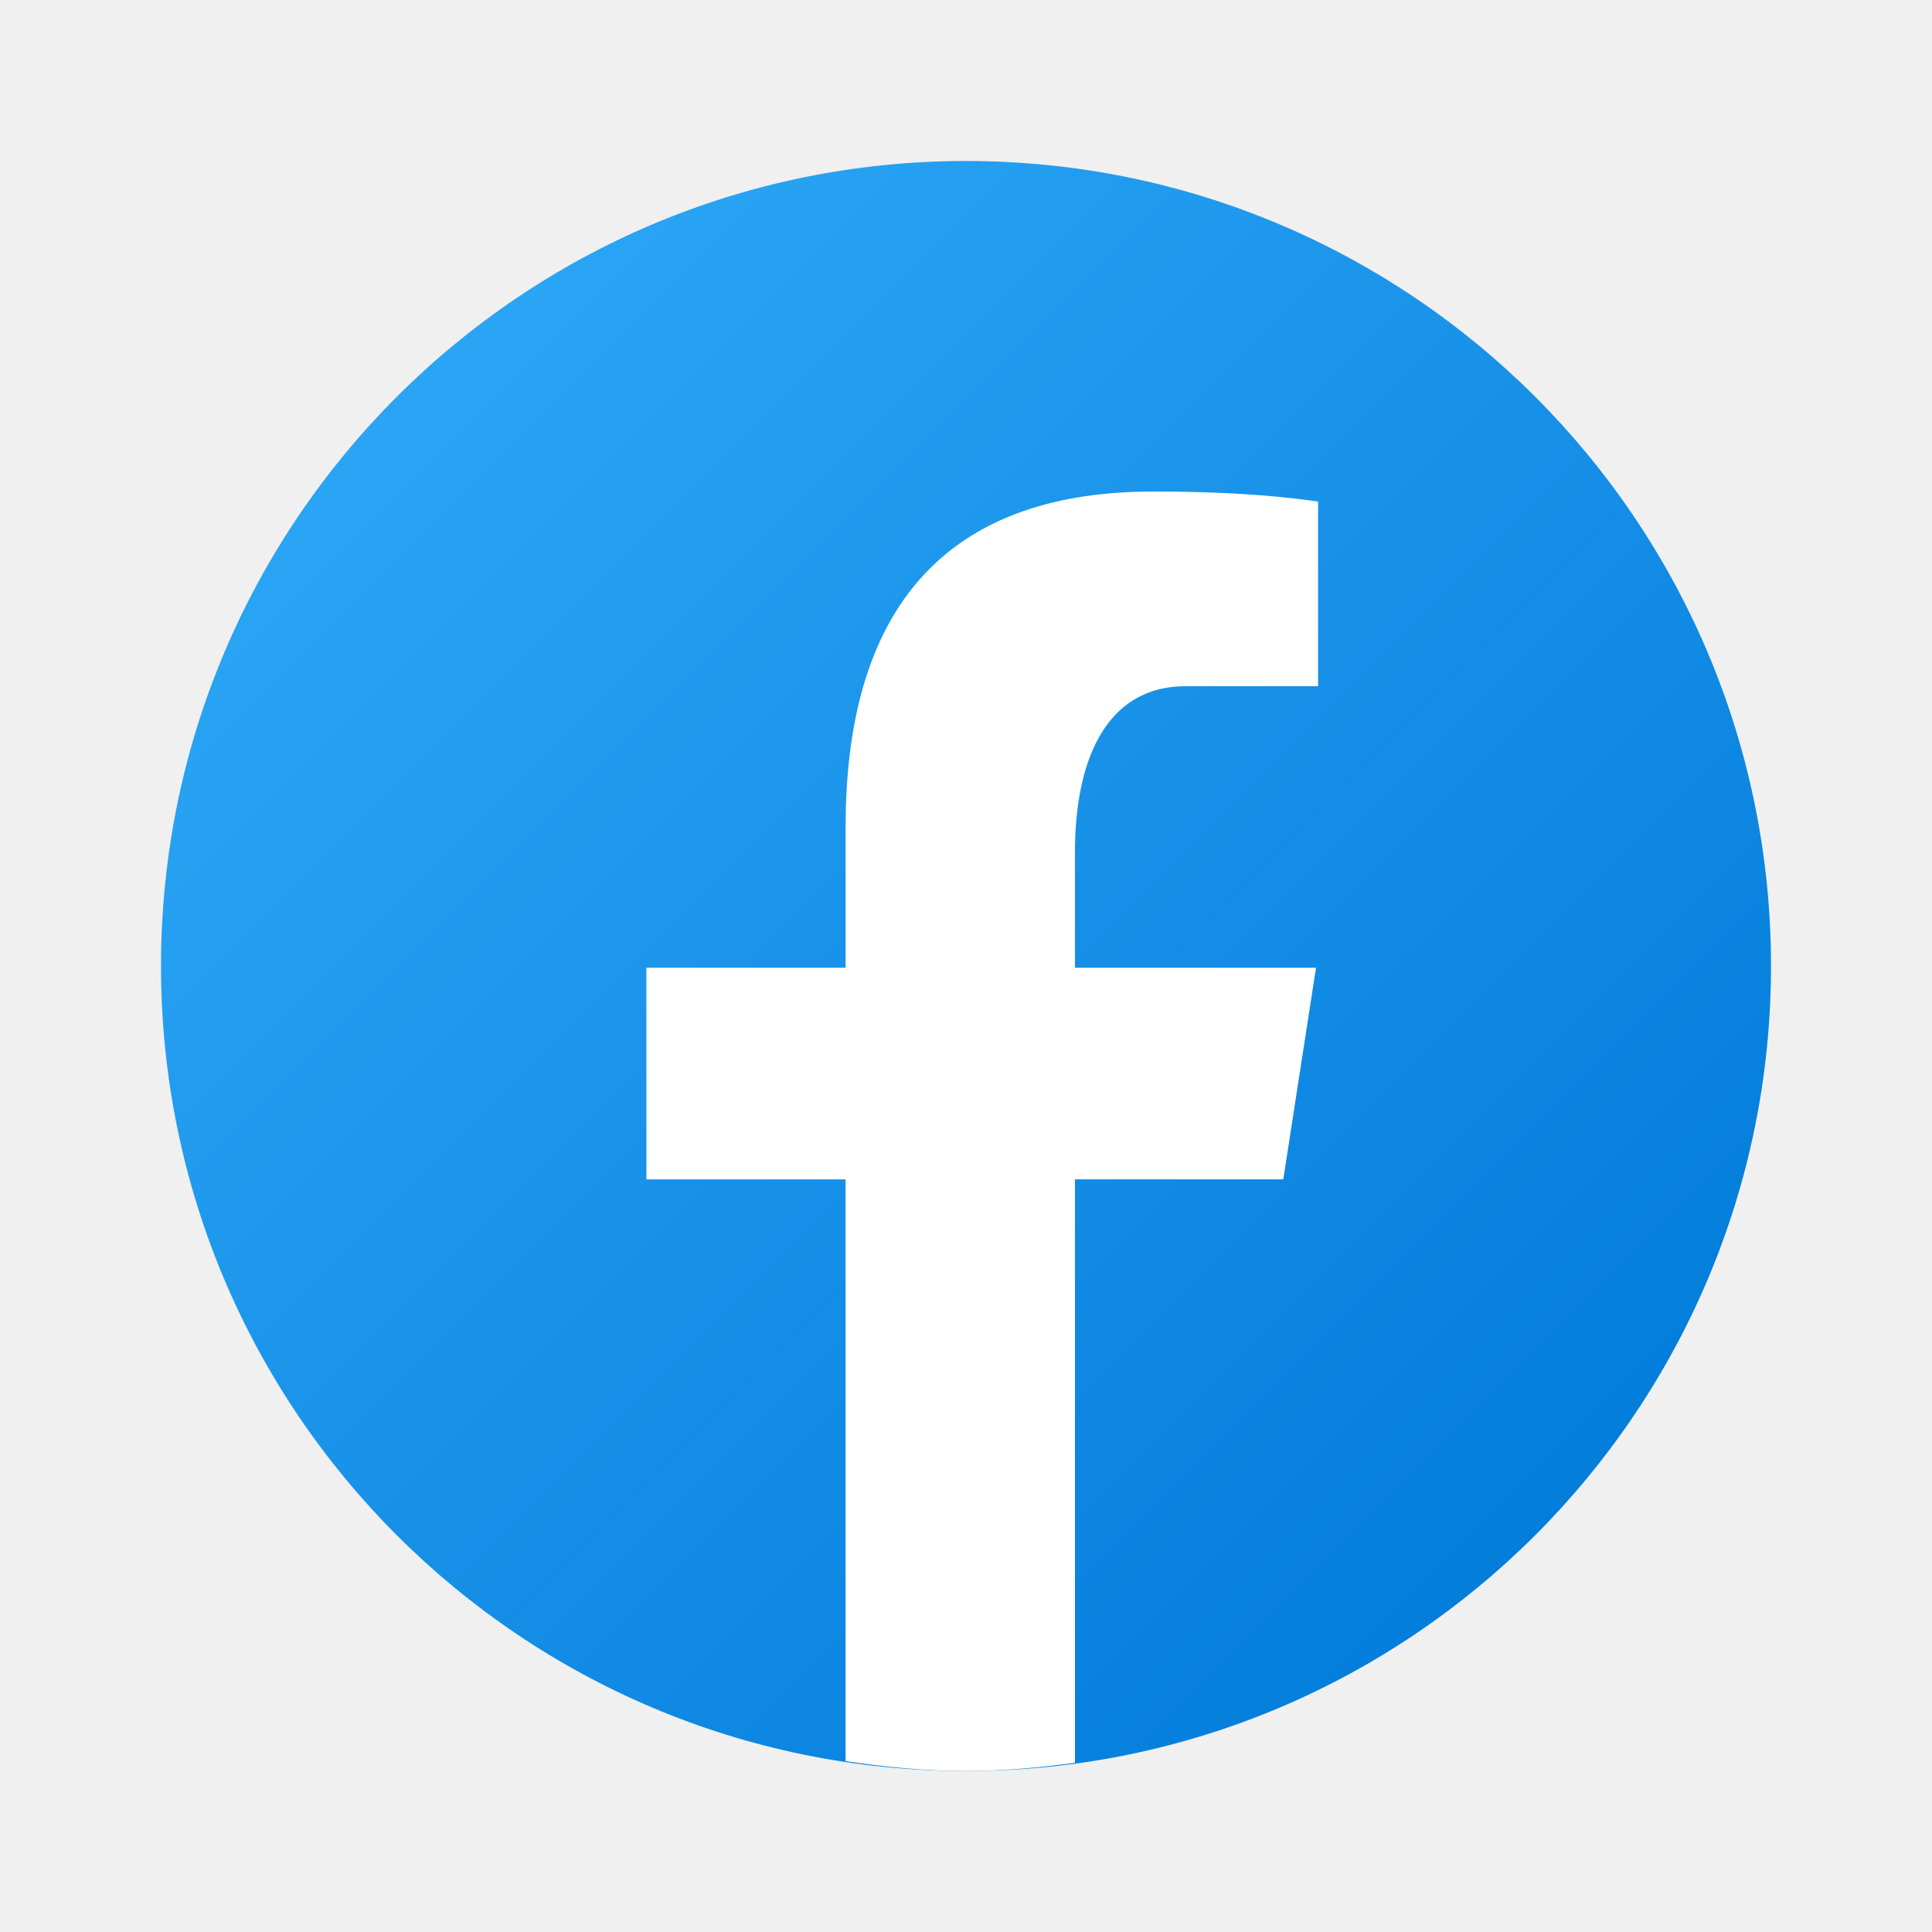
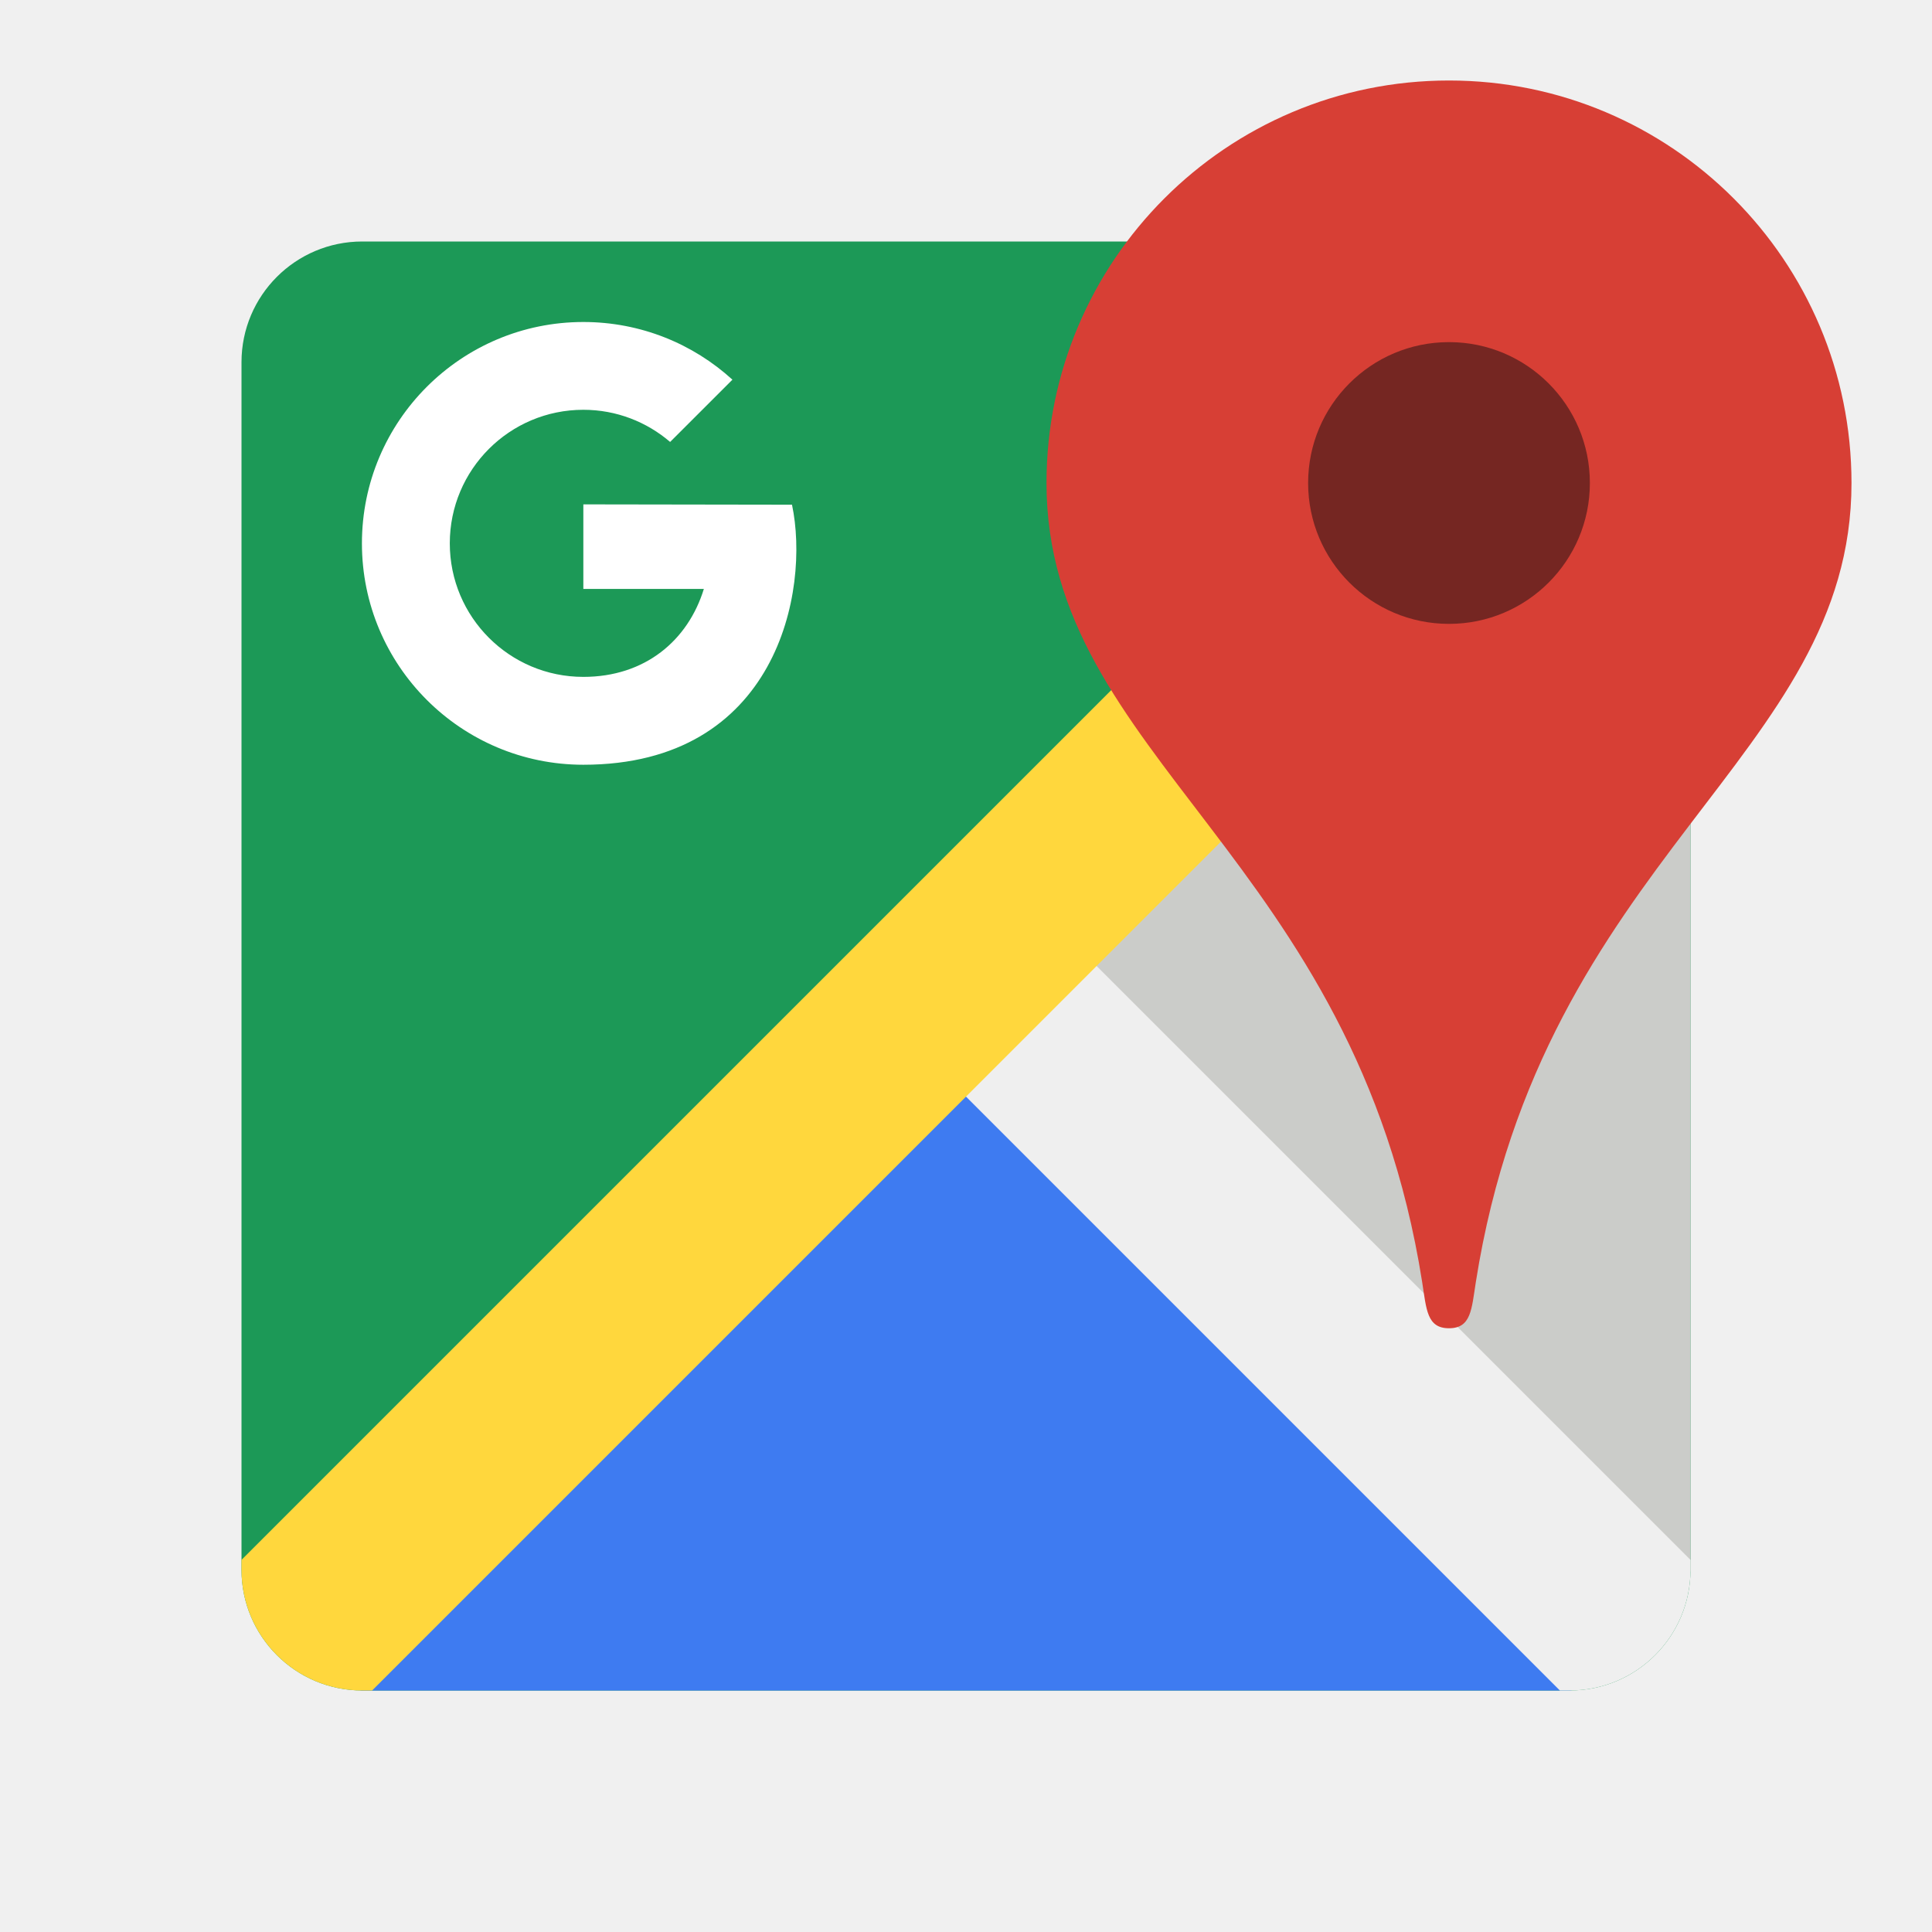
<svg xmlns="http://www.w3.org/2000/svg" viewBox="0 0 48 48" width="48px" height="48px">
-   <linearGradient id="Ld6sqrtcxMyckEl6xeDdMa" x1="9.993" x2="40.615" y1="9.993" y2="40.615" gradientUnits="userSpaceOnUse">
-     <stop offset="0" stop-color="#2aa4f4" />
-     <stop offset="1" stop-color="#007ad9" />
-   </linearGradient>
-   <path fill="url(#Ld6sqrtcxMyckEl6xeDdMa)" d="M24,4C12.954,4,4,12.954,4,24s8.954,20,20,20s20-8.954,20-20S35.046,4,24,4z" />
-   <path fill="#fff" d="M26.707,29.301h5.176l0.813-5.258h-5.989v-2.874c0-2.184,0.714-4.121,2.757-4.121h3.283V12.46 c-0.577-0.078-1.797-0.248-4.102-0.248c-4.814,0-7.636,2.542-7.636,8.334v3.498H16.06v5.258h4.948v14.452 C21.988,43.9,22.981,44,24,44c0.921,0,1.82-0.084,2.707-0.204V29.301z" />
+   <path fill="#1c9957" d="M42,39V9c0-1.657-1.343-3-3-3H9C7.343,6,6,7.343,6,9v30c0,1.657,1.343,3,3,3h30C40.657,42,42,40.657,42,39z" />
+   <path fill="#3e7bf1" d="M9,42h30c1.657,0-15-16-15-16S7.343,42,9,42z" />
+   <path fill="#cbccc9" d="M42,39V9c0-1.657-16,15-16,15S42,40.657,42,39z" />
+   <path fill="#efefef" d="M39,42c1.657,0,3-1.343,3-3v-0.245L26.245,23L23,26.245L38.755,42H39z" />
+   <path fill="#ffd73d" d="M42,9c0-1.657-1.343-3-3-3h-0.245L6,38.755V39c0,1.657,1.343,3,3,3h0.245L42,9.245V9z" />
+   <path fill="#d73f35" d="M36,2c-5.523,0-10,4.477-10,10c0,6.813,7.666,9.295,9.333,19.851C35.44,32.531,35.448,33,36,33s0.56-0.469,0.667-1.149C38.334,21.295,46,18.813,46,12C46,6.477,41.523,2,36,2z" />
+   <path fill="#752622" d="M36 8.5A3.5 3.5 0 1 0 36 15.5A3.5 3.5 0 1 0 36 8.5Z" />
+   <path fill="#fff" d="M14.493,12.531v2.101h2.994c-0.392,1.274-1.455,2.185-2.994,2.185c-1.833,0-3.318-1.485-3.318-3.318s1.486-3.318,3.318-3.318c0.824,0,1.576,0.302,2.156,0.799l1.548-1.547C17.22,8.543,15.92,8,14.493,8c-3.038,0-5.501,2.463-5.501,5.5s2.463,5.5,5.501,5.5c4.81,0,5.637-4.317,5.184-6.461L14.493,12.531z" />
</svg>
